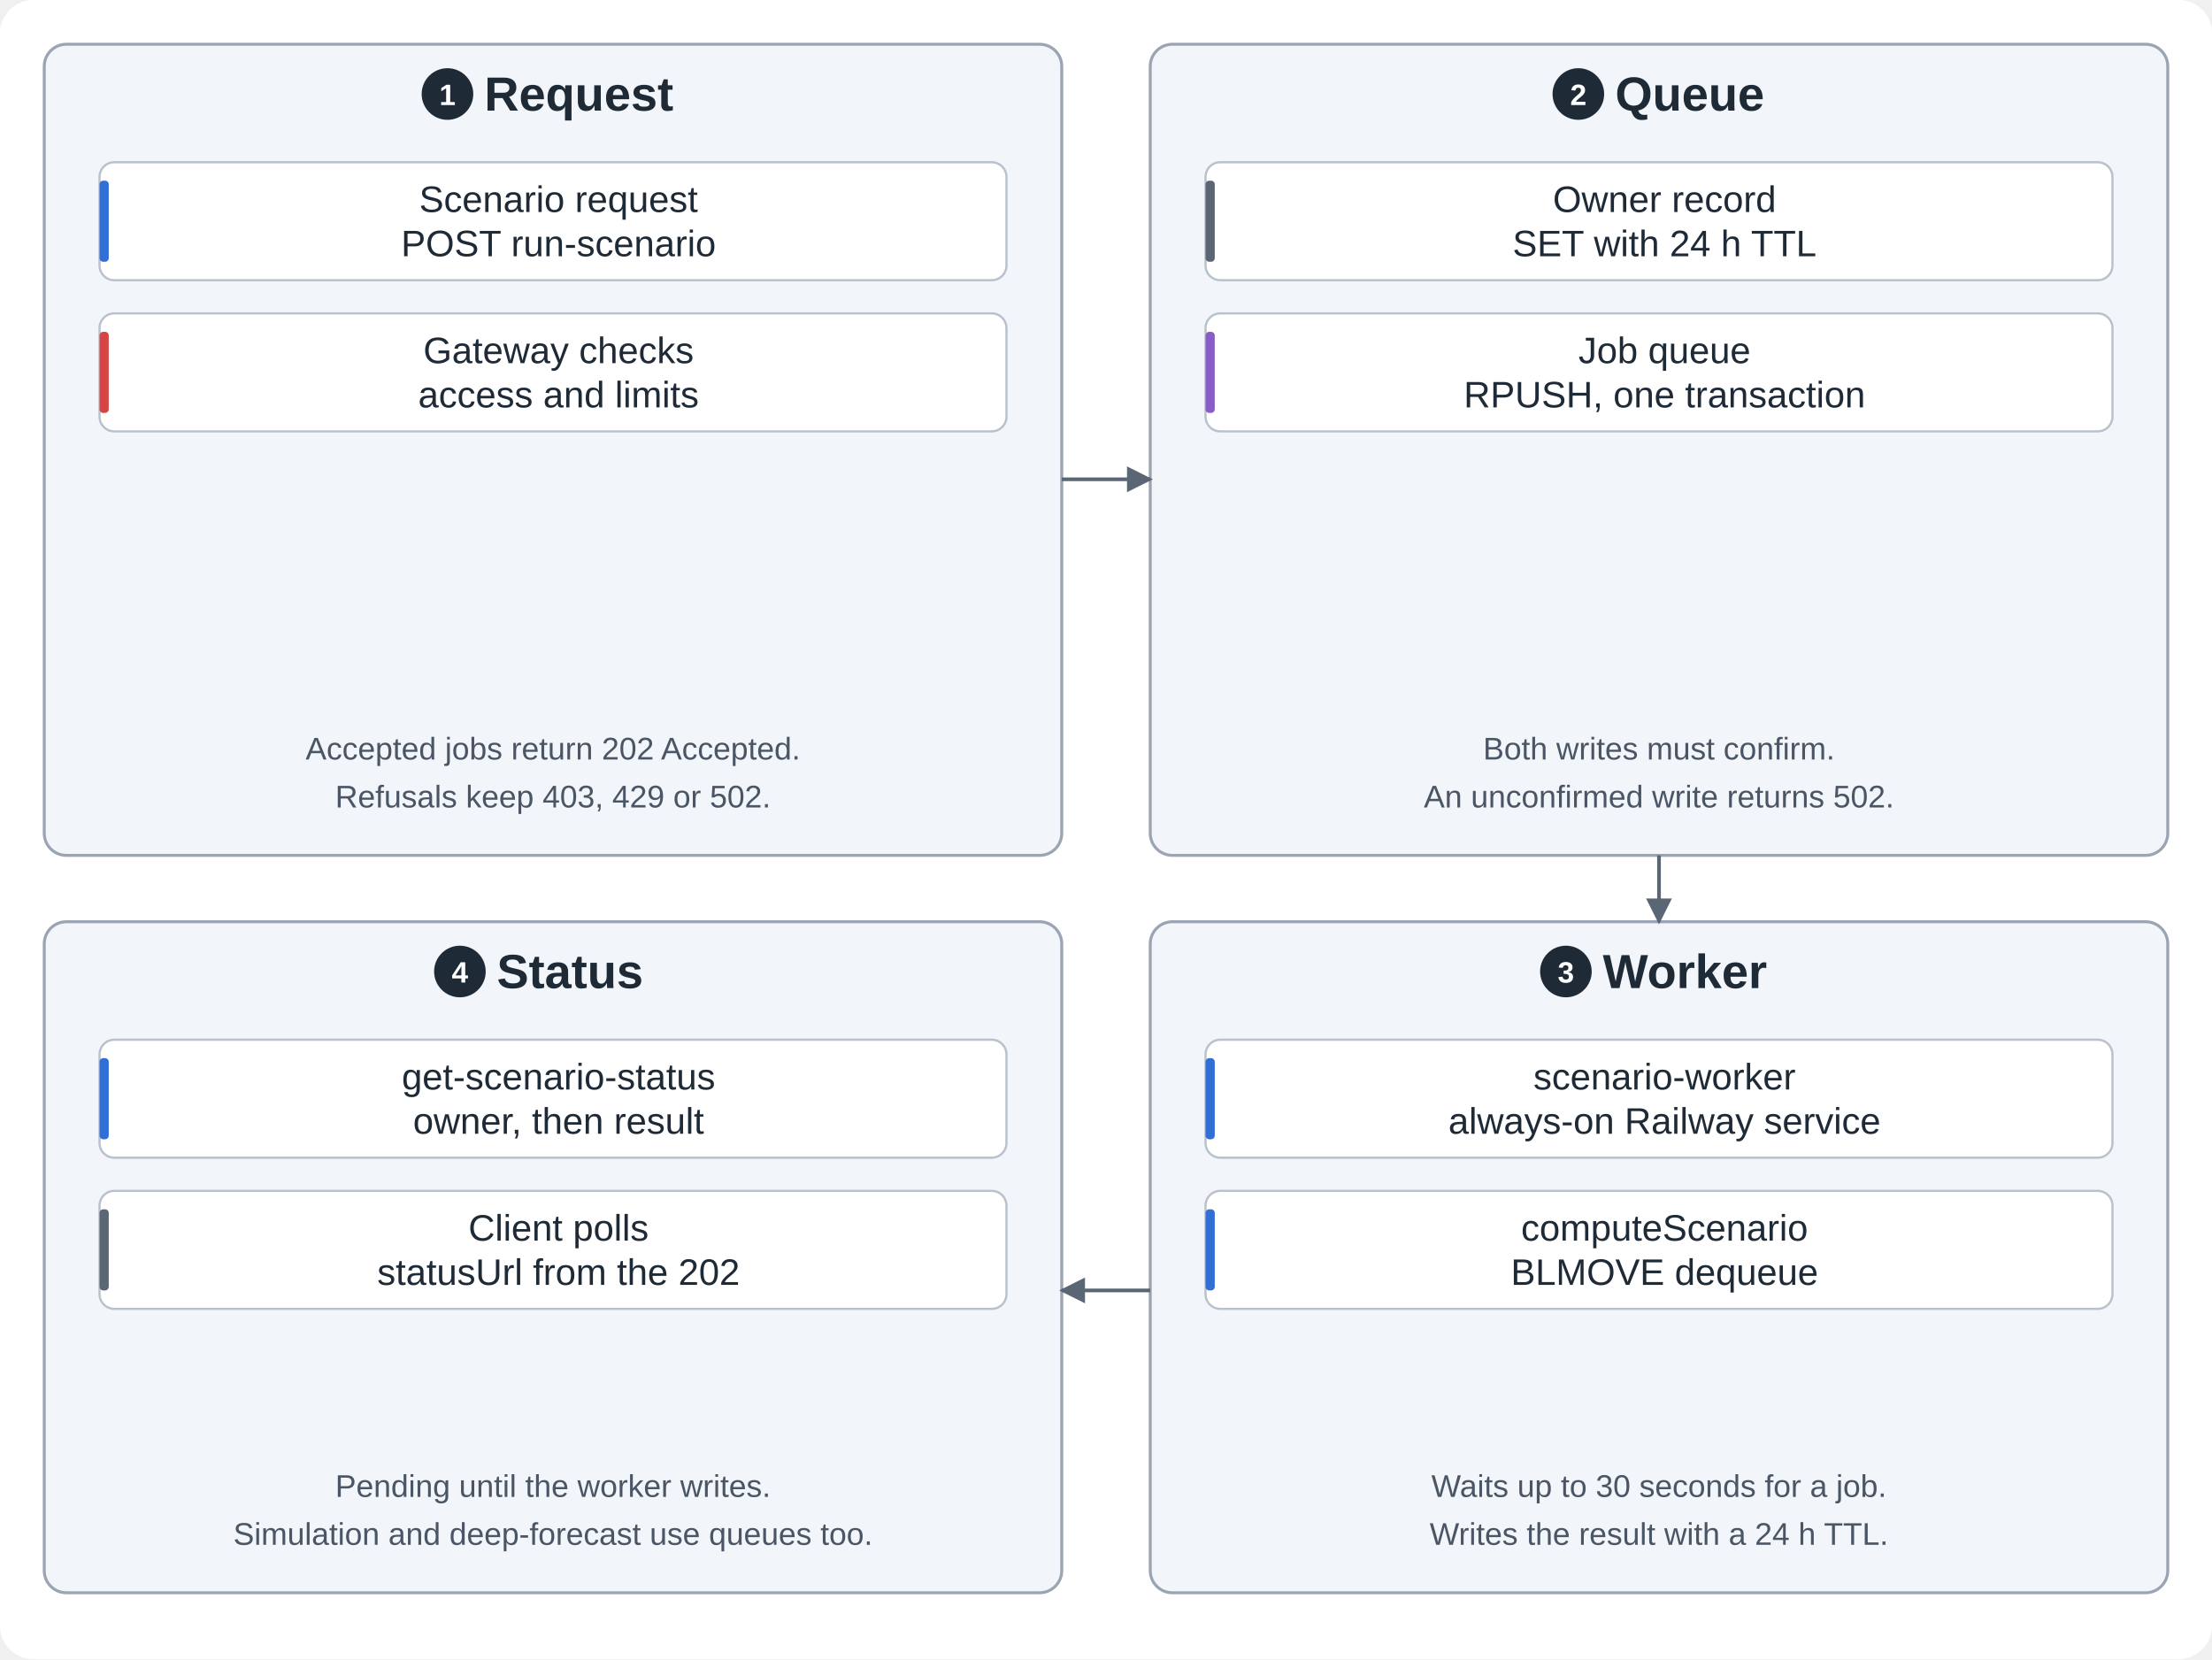
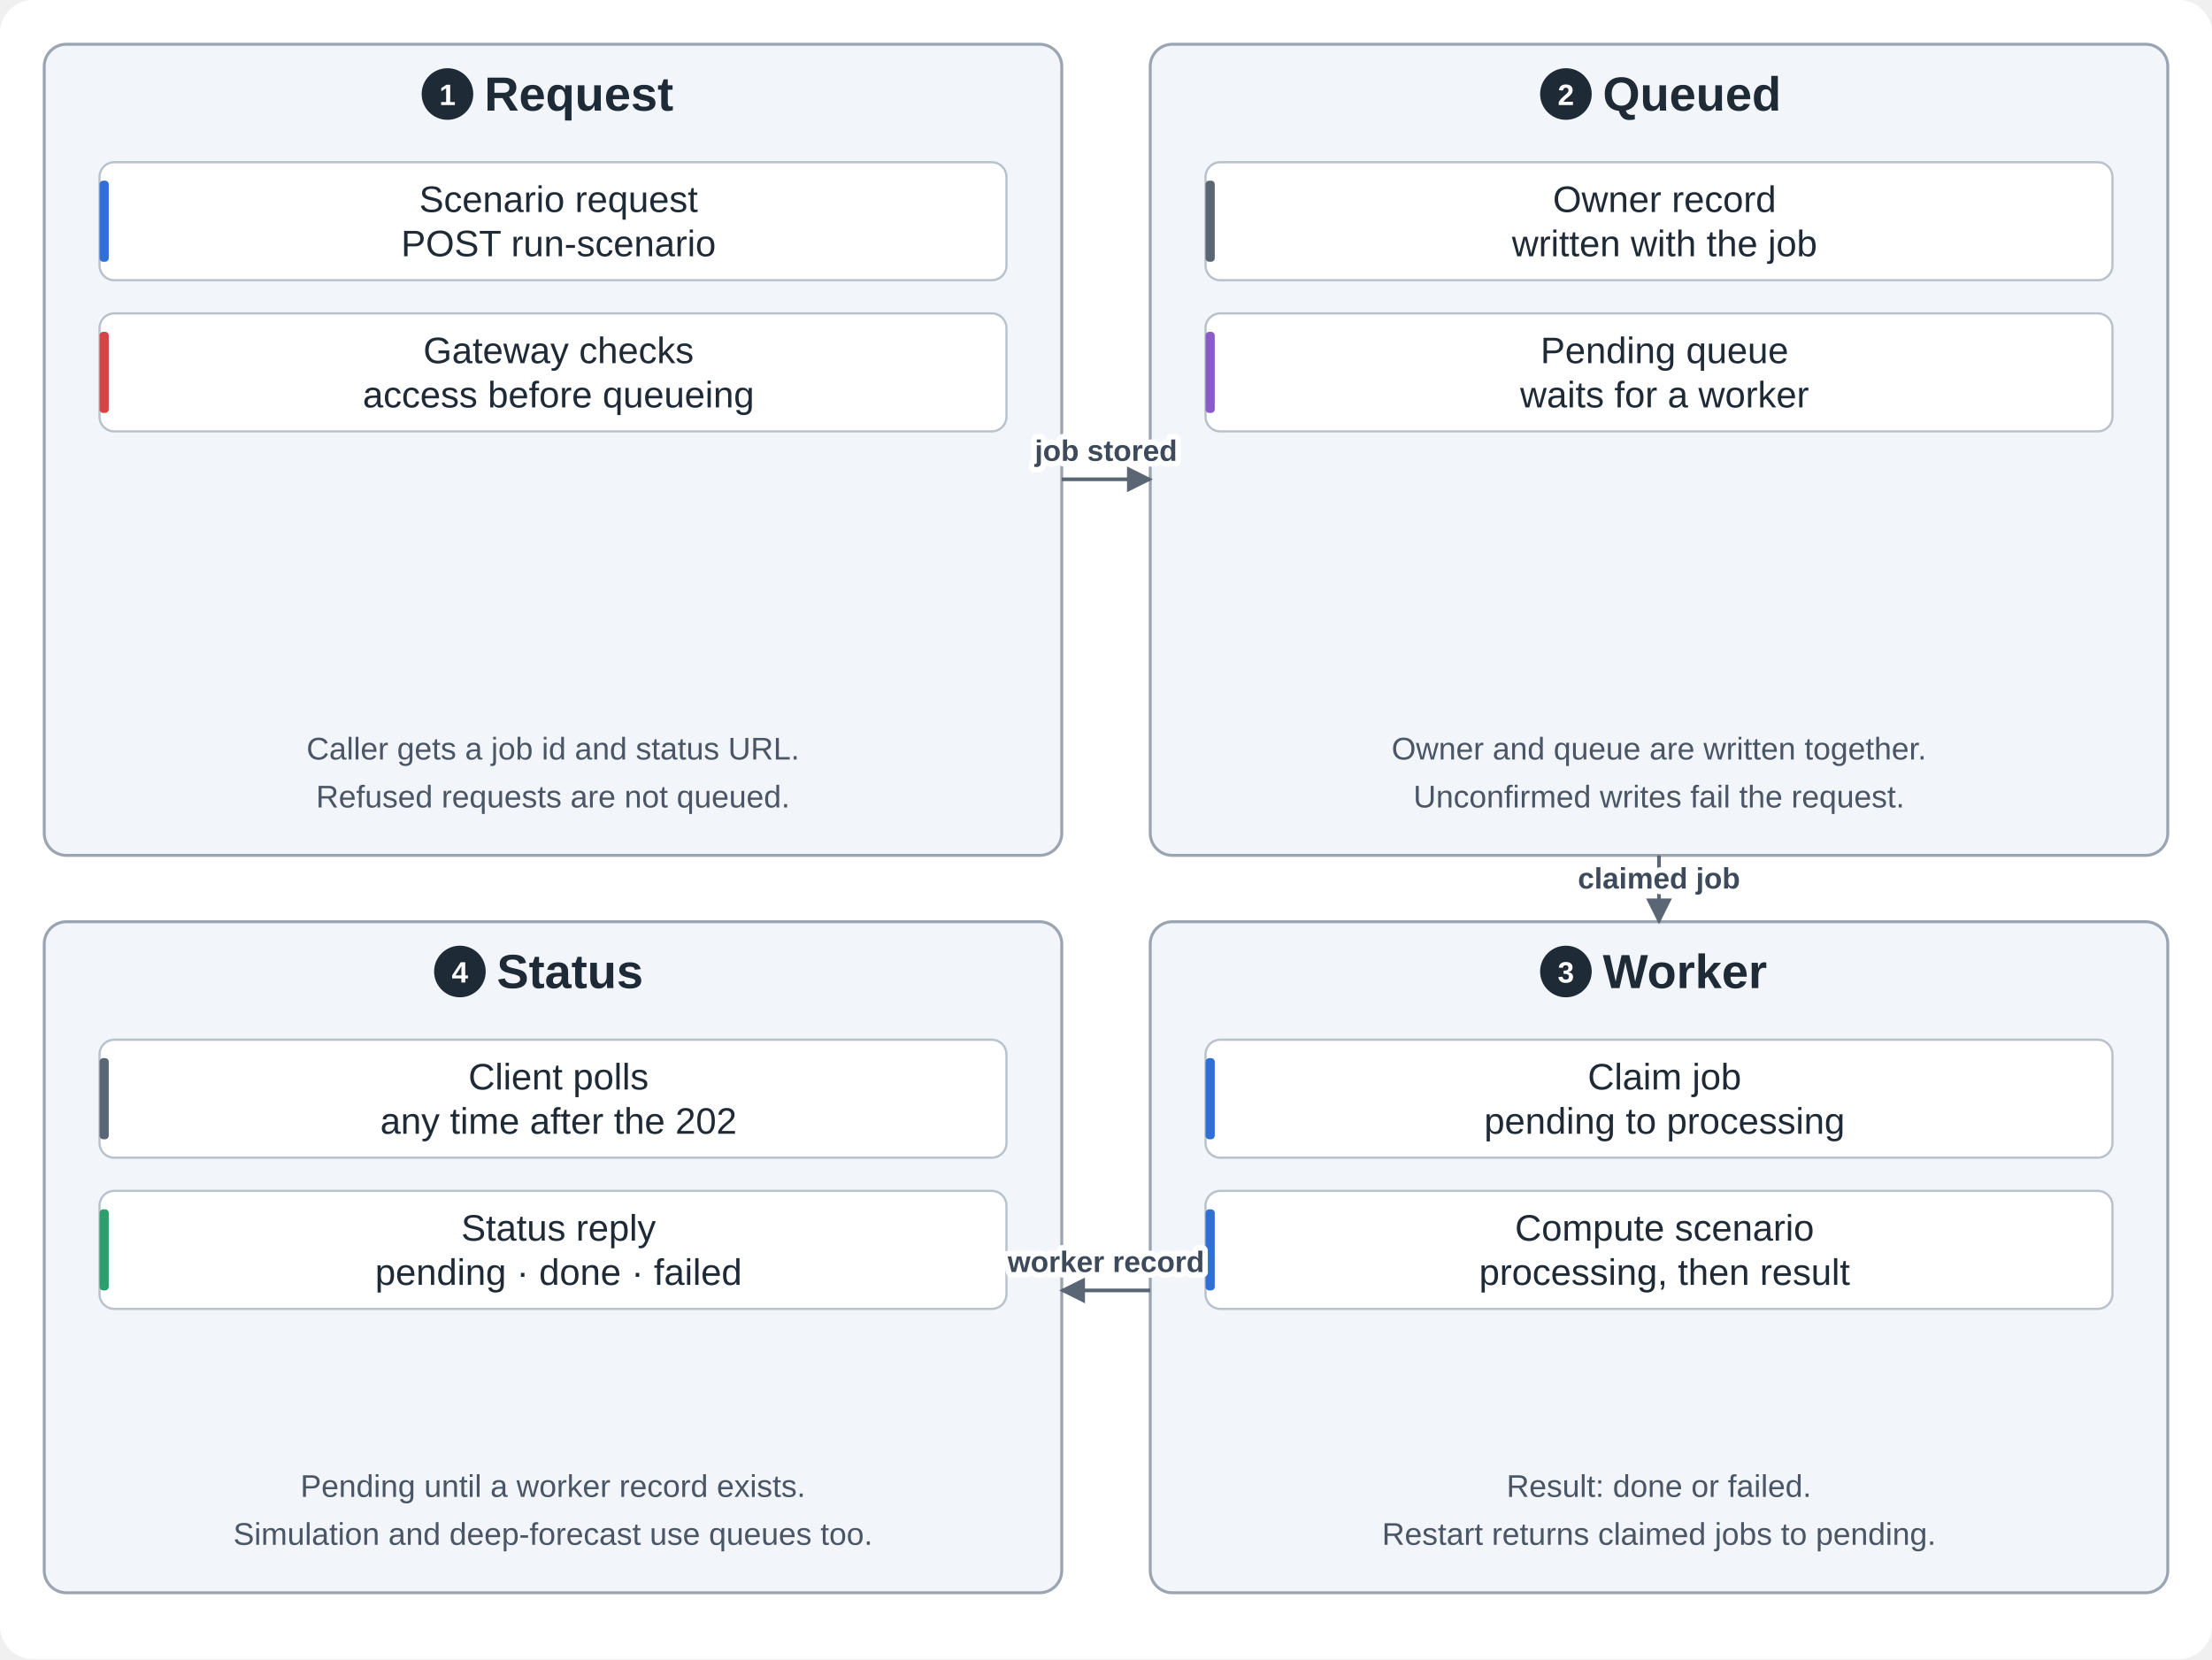
<svg xmlns="http://www.w3.org/2000/svg" viewBox="0 0 1200 900" width="1200" height="900" role="img" aria-labelledby="t d">
  <defs>
    <marker id="arr" viewBox="0 0 10 10" refX="9" refY="5" markerWidth="7" markerHeight="7" orient="auto">
      <path d="M0 0L10 5L0 10z" fill="#5b6675" />
    </marker>
    <marker id="ca" viewBox="0 0 10 10" refX="5" refY="5" markerWidth="6" markerHeight="6" orient="auto">
      <path d="M0 0L10 5L0 10z" fill="#5b6675" />
    </marker>
  </defs>
  <style>
text{font-family:-apple-system,"Helvetica Neue",Arial,"PingFang SC",sans-serif;fill:#1f2a37}
.gt{font-size:26px;font-weight:700}
.st{font-size:20px;font-weight:700}
.ag{font-size:20px}
.q{font-size:18px;fill:#3d4a5c}
.lb{font-size:17px;fill:#4a5565}
.al{font-size:16px;font-weight:600;fill:#3d4a5c;paint-order:stroke;stroke:#ffffff;stroke-width:6px;stroke-linejoin:round}
.grp{fill:#f2f5f9;stroke:#9aa4b2;stroke-width:1.6}
.sub{fill:#e8edf3;stroke:#b8c1cc;stroke-width:1.2}
.agent{fill:#ffffff;stroke:#b8c1cc;stroke-width:1.2}
.human{fill:#d6e6fb;stroke:#9cbbe6;stroke-width:1.2}
.front{fill:#dcf0e0;stroke:#9ccfa8;stroke-width:1.2}
.flow{stroke:#5b6675;stroke-width:2;fill:none;marker-end:url(#arr)}
.back{stroke-dasharray:7 5}
.cyc{stroke:#5b6675;stroke-width:2;fill:none;marker-end:url(#ca)}
.num{fill:#1f2a37}
.numt{font-size:16px;font-weight:700;fill:#ffffff}
</style>
  <rect width="1200" height="900" rx="18" fill="#ffffff" />
  <rect x="24" y="24" width="552" height="440" rx="12" class="grp" />
  <circle cx="242.75" cy="51" r="14" class="num" />
  <text x="242.75" y="57" class="numt" text-anchor="middle">1</text>
  <text x="262.75" y="60" class="gt" text-anchor="start">Request</text>
  <rect x="54" y="88" width="492" height="64" rx="8" class="agent" />
  <rect x="54" y="98" width="5" height="44" rx="2" fill="#2f6fd6" />
  <text x="303.0" y="115.0" class="ag" text-anchor="middle">Scenario request</text>
  <text x="303.0" y="139.0" class="ag" text-anchor="middle">POST run-scenario</text>
  <rect x="54" y="170" width="492" height="64" rx="8" class="agent" />
  <rect x="54" y="180" width="5" height="44" rx="2" fill="#d64545" />
  <text x="303.0" y="197.0" class="ag" text-anchor="middle">Gateway checks</text>
-   <text x="303.0" y="221.0" class="ag" text-anchor="middle">access and limits</text>
-   <text x="300.0" y="412" class="lb" text-anchor="middle">Accepted jobs return 202 Accepted.</text>
-   <text x="300.0" y="438" class="lb" text-anchor="middle">Refusals keep 403, 429 or 502.</text>
+   <text x="303.0" y="221.0" class="ag" text-anchor="middle">access before queueing</text>
+   <text x="300.0" y="412" class="lb" text-anchor="middle">Caller gets a job id and status URL.</text>
+   <text x="300.0" y="438" class="lb" text-anchor="middle">Refused requests are not queued.</text>
  <rect x="624" y="24" width="552" height="440" rx="12" class="grp" />
-   <circle cx="856.25" cy="51" r="14" class="num" />
-   <text x="856.25" y="57" class="numt" text-anchor="middle">2</text>
-   <text x="876.25" y="60" class="gt" text-anchor="start">Queue</text>
+   <circle cx="849.5" cy="51" r="14" class="num" />
+   <text x="849.5" y="57" class="numt" text-anchor="middle">2</text>
+   <text x="869.5" y="60" class="gt" text-anchor="start">Queued</text>
  <rect x="654" y="88" width="492" height="64" rx="8" class="agent" />
  <rect x="654" y="98" width="5" height="44" rx="2" fill="#5b6675" />
  <text x="903.0" y="115.0" class="ag" text-anchor="middle">Owner record</text>
-   <text x="903.0" y="139.0" class="ag" text-anchor="middle">SET with 24 h TTL</text>
+   <text x="903.0" y="139.0" class="ag" text-anchor="middle">written with the job</text>
  <rect x="654" y="170" width="492" height="64" rx="8" class="agent" />
  <rect x="654" y="180" width="5" height="44" rx="2" fill="#8a5cc7" />
-   <text x="903.0" y="197.0" class="ag" text-anchor="middle">Job queue</text>
-   <text x="903.0" y="221.0" class="ag" text-anchor="middle">RPUSH, one transaction</text>
-   <text x="900.0" y="412" class="lb" text-anchor="middle">Both writes must confirm.</text>
-   <text x="900.0" y="438" class="lb" text-anchor="middle">An unconfirmed write returns 502.</text>
+   <text x="903.0" y="197.0" class="ag" text-anchor="middle">Pending queue</text>
+   <text x="903.0" y="221.0" class="ag" text-anchor="middle">waits for a worker</text>
+   <text x="900.0" y="412" class="lb" text-anchor="middle">Owner and queue are written together.</text>
+   <text x="900.0" y="438" class="lb" text-anchor="middle">Unconfirmed writes fail the request.</text>
  <path d="M576 260H624" class="flow" />
+   <text x="600" y="250" class="al" text-anchor="middle">job stored</text>
  <rect x="624" y="500" width="552" height="364" rx="12" class="grp" />
  <circle cx="849.5" cy="527" r="14" class="num" />
  <text x="849.5" y="533" class="numt" text-anchor="middle">3</text>
  <text x="869.5" y="536" class="gt" text-anchor="start">Worker</text>
  <rect x="654" y="564" width="492" height="64" rx="8" class="agent" />
  <rect x="654" y="574" width="5" height="44" rx="2" fill="#2f6fd6" />
-   <text x="903.0" y="591.0" class="ag" text-anchor="middle">scenario-worker</text>
-   <text x="903.0" y="615.0" class="ag" text-anchor="middle">always-on Railway service</text>
+   <text x="903.0" y="591.0" class="ag" text-anchor="middle">Claim job</text>
+   <text x="903.0" y="615.0" class="ag" text-anchor="middle">pending to processing</text>
  <rect x="654" y="646" width="492" height="64" rx="8" class="agent" />
  <rect x="654" y="656" width="5" height="44" rx="2" fill="#2f6fd6" />
-   <text x="903.0" y="673.0" class="ag" text-anchor="middle">computeScenario</text>
-   <text x="903.0" y="697.0" class="ag" text-anchor="middle">BLMOVE dequeue</text>
-   <text x="900.0" y="812" class="lb" text-anchor="middle">Waits up to 30 seconds for a job.</text>
-   <text x="900.0" y="838" class="lb" text-anchor="middle">Writes the result with a 24 h TTL.</text>
+   <text x="903.0" y="673.0" class="ag" text-anchor="middle">Compute scenario</text>
+   <text x="903.0" y="697.0" class="ag" text-anchor="middle">processing, then result</text>
+   <text x="900.0" y="812" class="lb" text-anchor="middle">Result: done or failed.</text>
+   <text x="900.0" y="838" class="lb" text-anchor="middle">Restart returns claimed jobs to pending.</text>
  <path d="M900 464V500" class="flow" />
+   <text x="900" y="482" class="al" text-anchor="middle">claimed job</text>
  <rect x="24" y="500" width="552" height="364" rx="12" class="grp" />
  <circle cx="249.5" cy="527" r="14" class="num" />
  <text x="249.5" y="533" class="numt" text-anchor="middle">4</text>
  <text x="269.5" y="536" class="gt" text-anchor="start">Status</text>
  <rect x="54" y="564" width="492" height="64" rx="8" class="agent" />
-   <rect x="54" y="574" width="5" height="44" rx="2" fill="#2f6fd6" />
-   <text x="303.0" y="591.0" class="ag" text-anchor="middle">get-scenario-status</text>
-   <text x="303.0" y="615.0" class="ag" text-anchor="middle">owner, then result</text>
+   <rect x="54" y="574" width="5" height="44" rx="2" fill="#5b6675" />
+   <text x="303.0" y="591.0" class="ag" text-anchor="middle">Client polls</text>
+   <text x="303.0" y="615.0" class="ag" text-anchor="middle">any time after the 202</text>
  <rect x="54" y="646" width="492" height="64" rx="8" class="agent" />
-   <rect x="54" y="656" width="5" height="44" rx="2" fill="#5b6675" />
-   <text x="303.0" y="673.0" class="ag" text-anchor="middle">Client polls</text>
-   <text x="303.0" y="697.0" class="ag" text-anchor="middle">statusUrl from the 202</text>
-   <text x="300.0" y="812" class="lb" text-anchor="middle">Pending until the worker writes.</text>
+   <rect x="54" y="656" width="5" height="44" rx="2" fill="#2f9e6e" />
+   <text x="303.0" y="673.0" class="ag" text-anchor="middle">Status reply</text>
+   <text x="303.0" y="697.0" class="ag" text-anchor="middle">pending · done · failed</text>
+   <text x="300.0" y="812" class="lb" text-anchor="middle">Pending until a worker record exists.</text>
  <text x="300.0" y="838" class="lb" text-anchor="middle">Simulation and deep-forecast use queues too.</text>
  <path d="M624 700H576" class="flow" />
+   <text x="600" y="690" class="al" text-anchor="middle">worker record</text>
</svg>
